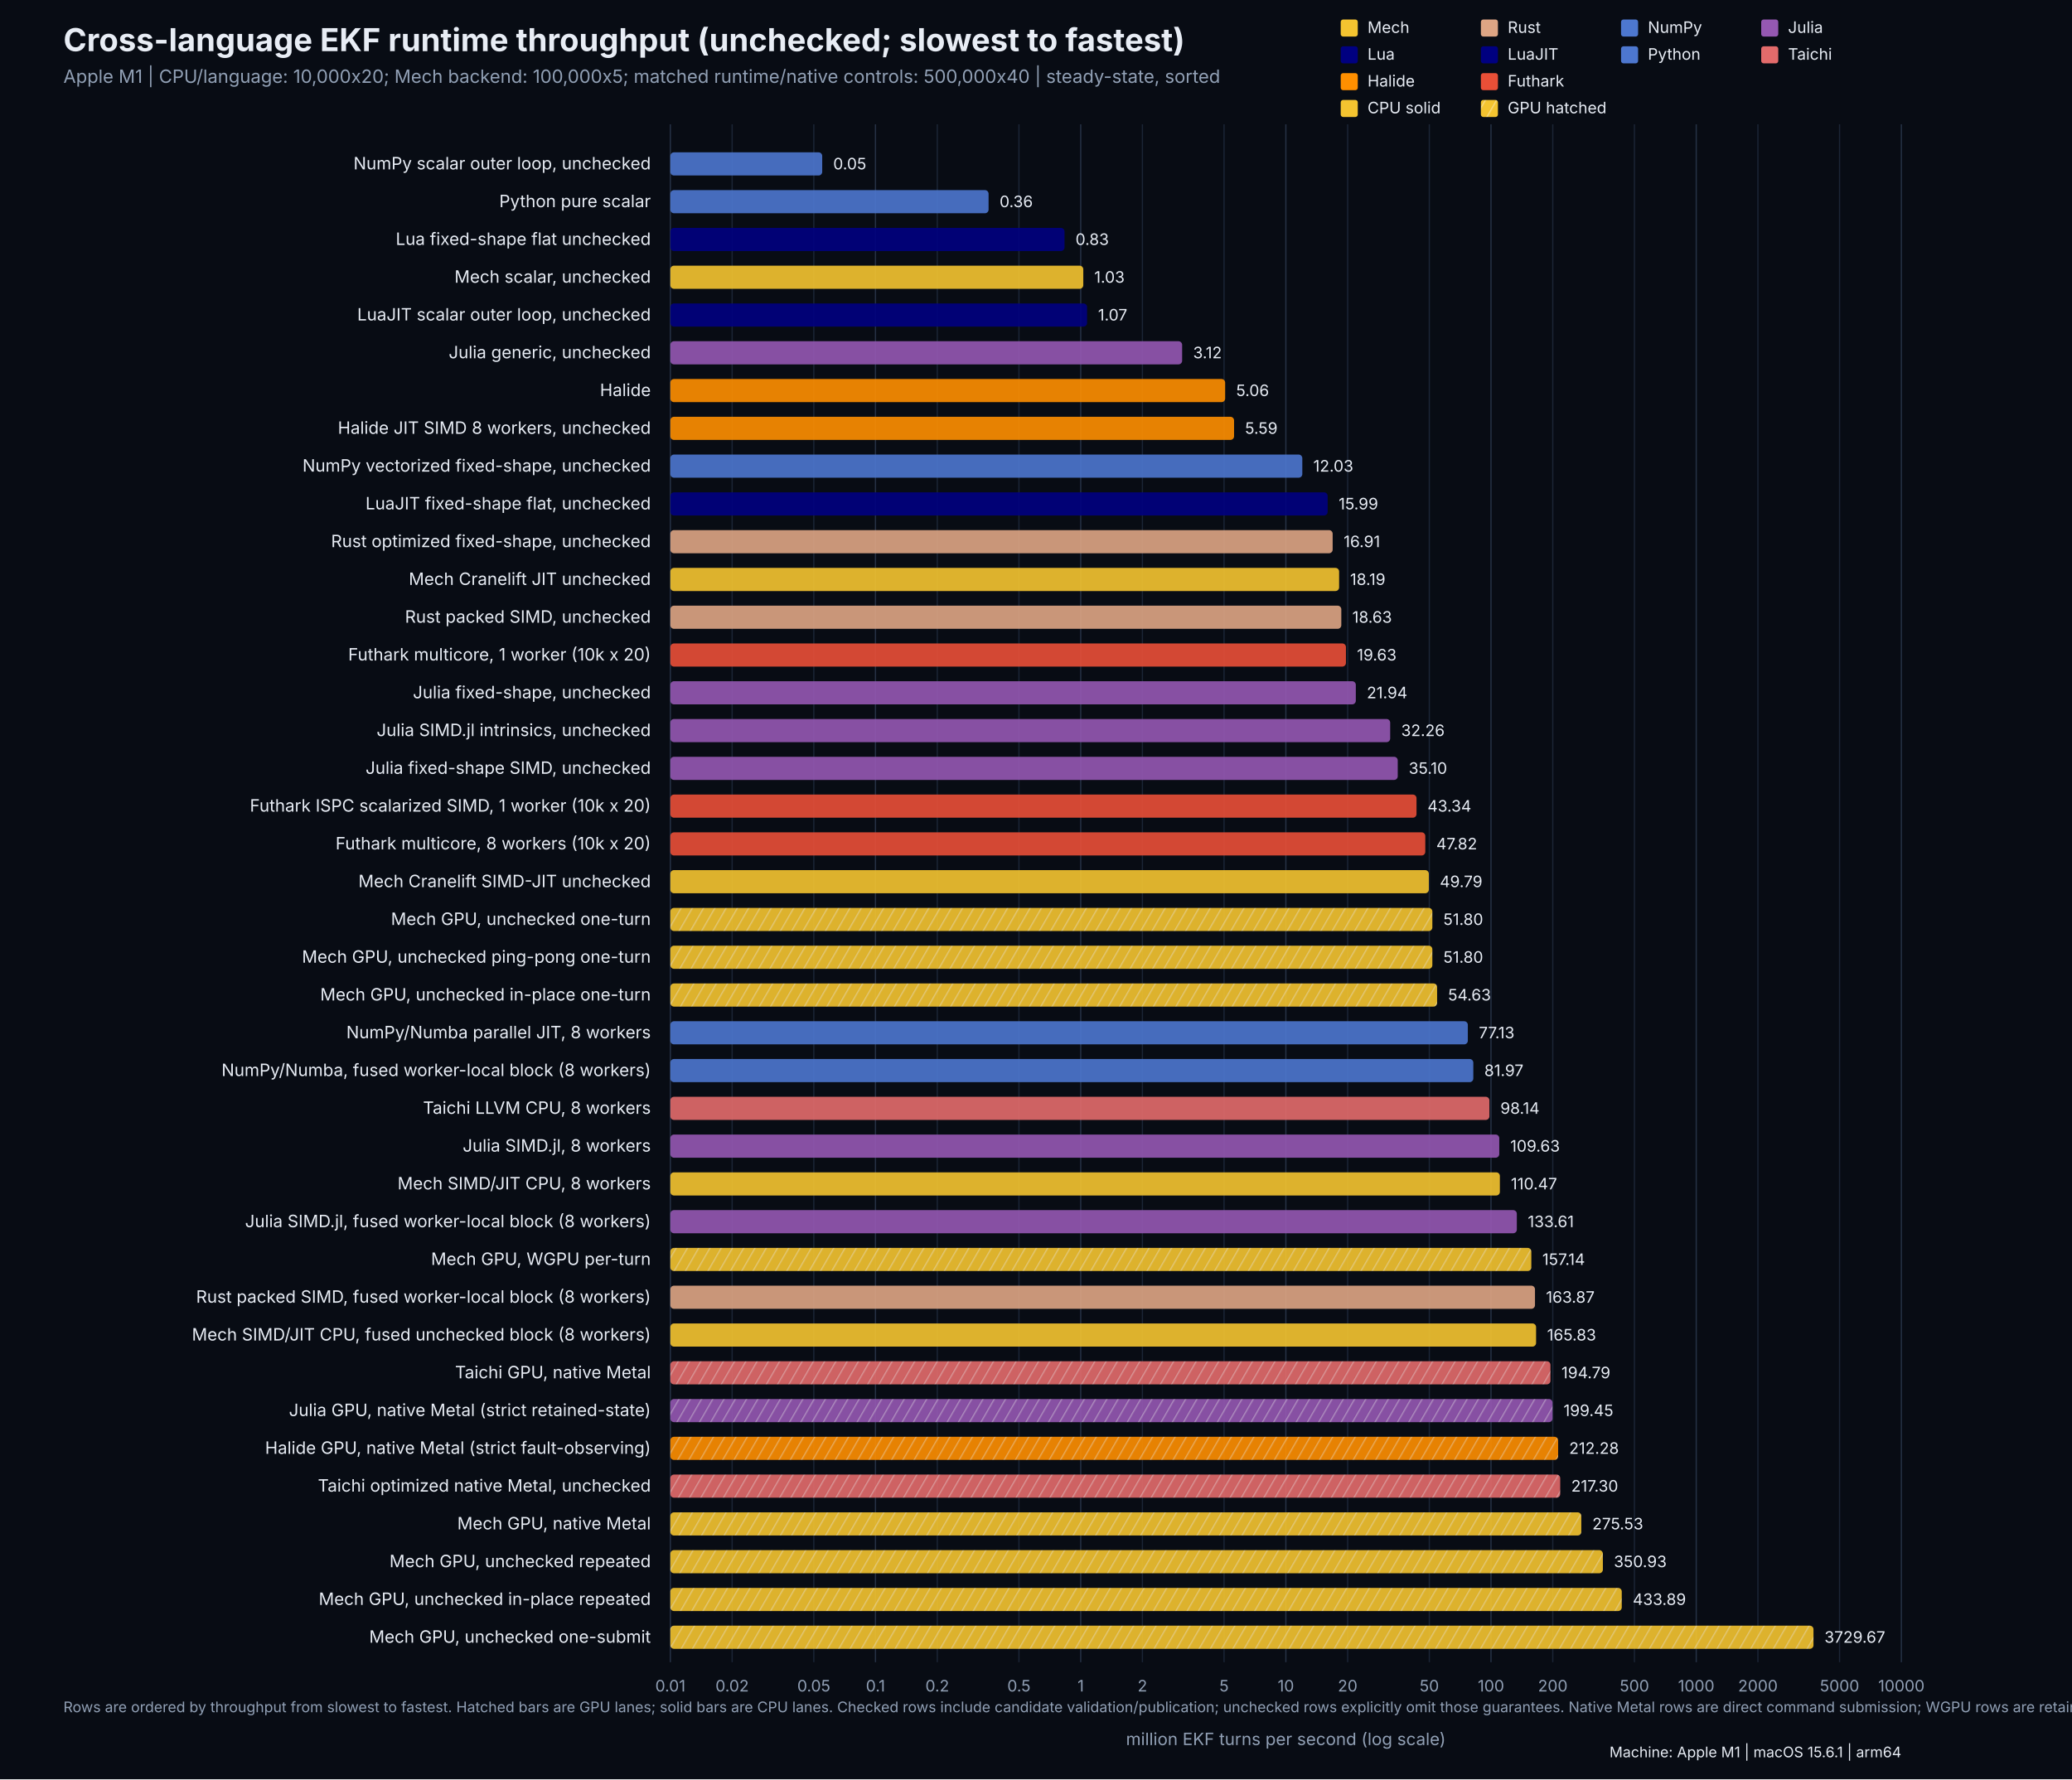
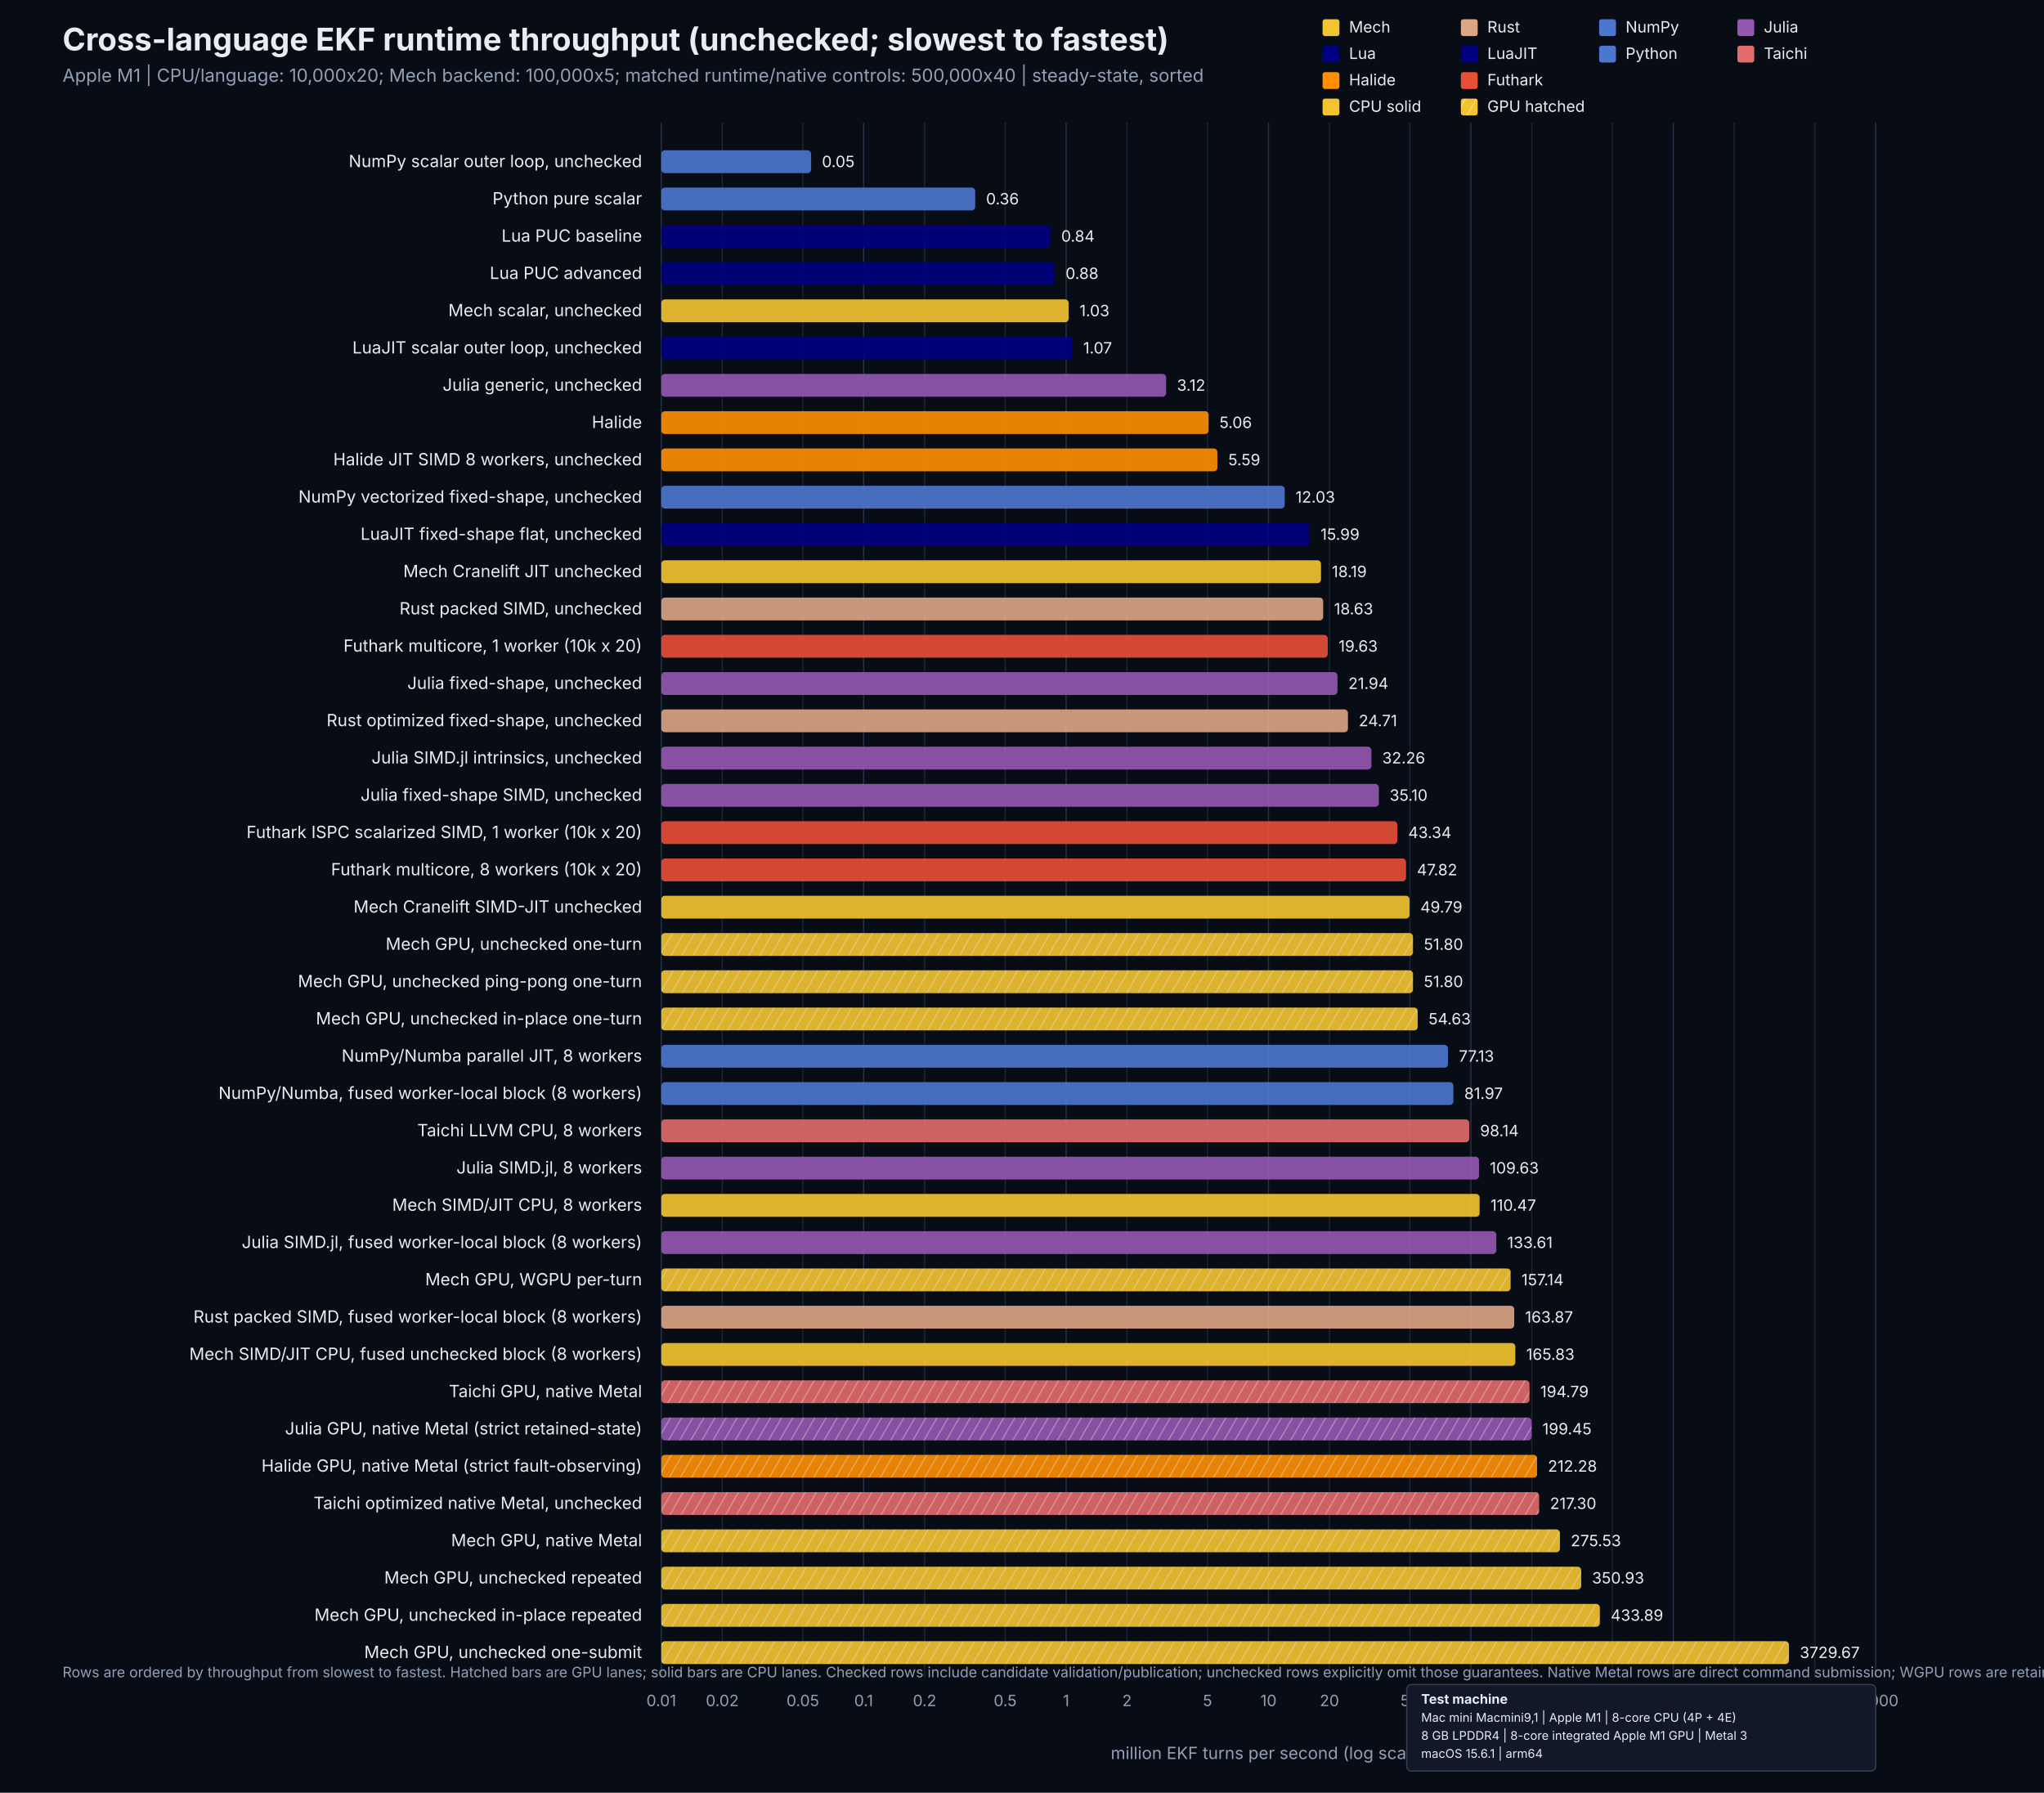
- <svg xmlns="http://www.w3.org/2000/svg" width="1700" height="1460" viewBox="0 0 1700 1460">
+ <svg xmlns="http://www.w3.org/2000/svg" width="1700" height="1491" viewBox="0 0 1700 1491">
  <rect width="100%" height="100%" fill="#080c14" />
  <defs>
    <pattern id="gpu-mech" width="8" height="8" patternUnits="userSpaceOnUse" patternTransform="rotate(30)">
      <rect width="8" height="8" fill="#f4c430" />
      <path d="M0 0V8" stroke="#ffffff" stroke-opacity="0.38" stroke-width="2" />
    </pattern>
    <pattern id="gpu-rust" width="8" height="8" patternUnits="userSpaceOnUse" patternTransform="rotate(30)">
      <rect width="8" height="8" fill="#dea584" />
      <path d="M0 0V8" stroke="#ffffff" stroke-opacity="0.38" stroke-width="2" />
    </pattern>
    <pattern id="gpu-numpy" width="8" height="8" patternUnits="userSpaceOnUse" patternTransform="rotate(30)">
      <rect width="8" height="8" fill="#4d77cf" />
      <path d="M0 0V8" stroke="#ffffff" stroke-opacity="0.38" stroke-width="2" />
    </pattern>
    <pattern id="gpu-julia" width="8" height="8" patternUnits="userSpaceOnUse" patternTransform="rotate(30)">
      <rect width="8" height="8" fill="#9558b2" />
      <path d="M0 0V8" stroke="#ffffff" stroke-opacity="0.38" stroke-width="2" />
    </pattern>
    <pattern id="gpu-lua" width="8" height="8" patternUnits="userSpaceOnUse" patternTransform="rotate(30)">
      <rect width="8" height="8" fill="#000080" />
      <path d="M0 0V8" stroke="#ffffff" stroke-opacity="0.38" stroke-width="2" />
    </pattern>
    <pattern id="gpu-luajit" width="8" height="8" patternUnits="userSpaceOnUse" patternTransform="rotate(30)">
      <rect width="8" height="8" fill="#000080" />
      <path d="M0 0V8" stroke="#ffffff" stroke-opacity="0.38" stroke-width="2" />
    </pattern>
    <pattern id="gpu-python" width="8" height="8" patternUnits="userSpaceOnUse" patternTransform="rotate(30)">
      <rect width="8" height="8" fill="#4d77cf" />
      <path d="M0 0V8" stroke="#ffffff" stroke-opacity="0.38" stroke-width="2" />
    </pattern>
    <pattern id="gpu-taichi" width="8" height="8" patternUnits="userSpaceOnUse" patternTransform="rotate(30)">
      <rect width="8" height="8" fill="#e36b6b" />
      <path d="M0 0V8" stroke="#ffffff" stroke-opacity="0.38" stroke-width="2" />
    </pattern>
    <pattern id="gpu-halide" width="8" height="8" patternUnits="userSpaceOnUse" patternTransform="rotate(30)">
      <rect width="8" height="8" fill="#ff8f00" />
      <path d="M0 0V8" stroke="#ffffff" stroke-opacity="0.38" stroke-width="2" />
    </pattern>
    <pattern id="gpu-futhark" width="8" height="8" patternUnits="userSpaceOnUse" patternTransform="rotate(30)">
      <rect width="8" height="8" fill="#e94f37" />
      <path d="M0 0V8" stroke="#ffffff" stroke-opacity="0.38" stroke-width="2" />
    </pattern>
  </defs>
  <style>text{font-family:-apple-system,BlinkMacSystemFont,"Segoe UI",sans-serif;fill:#e8edf5} .muted{fill:#91a0b5} .grid{stroke:#263246;stroke-width:1} .minor-grid{stroke:#1b2536;stroke-width:1} .axis{fill:#91a0b5;font-size:13px} .label{font-size:14px} .value{font-size:13px;font-variant-numeric:tabular-nums}</style>
  <text x="52" y="42" font-size="26" font-weight="700">Cross-language EKF runtime throughput (unchecked; slowest to fastest)</text>
  <text x="52" y="68" class="muted" font-size="15">Apple M1 | CPU/language: 10,000x20; Mech backend: 100,000x5; matched runtime/native controls: 500,000x40 | steady-state, sorted</text>
-   <line x1="550.0" y1="102" x2="550.0" y2="1364" class="grid" />
-   <text x="550.0" y="1388" text-anchor="middle" class="axis">0.01</text>
-   <line x1="600.7" y1="102" x2="600.7" y2="1364" class="minor-grid" />
-   <text x="600.7" y="1388" text-anchor="middle" class="axis">0.02</text>
-   <line x1="667.7" y1="102" x2="667.7" y2="1364" class="minor-grid" />
-   <text x="667.7" y="1388" text-anchor="middle" class="axis">0.05</text>
-   <line x1="718.3" y1="102" x2="718.3" y2="1364" class="grid" />
-   <text x="718.3" y="1388" text-anchor="middle" class="axis">0.1</text>
-   <line x1="769.0" y1="102" x2="769.0" y2="1364" class="minor-grid" />
-   <text x="769.0" y="1388" text-anchor="middle" class="axis">0.2</text>
-   <line x1="836.0" y1="102" x2="836.0" y2="1364" class="minor-grid" />
-   <text x="836.0" y="1388" text-anchor="middle" class="axis">0.5</text>
-   <line x1="886.7" y1="102" x2="886.7" y2="1364" class="grid" />
-   <text x="886.7" y="1388" text-anchor="middle" class="axis">1</text>
-   <line x1="937.3" y1="102" x2="937.3" y2="1364" class="minor-grid" />
-   <text x="937.3" y="1388" text-anchor="middle" class="axis">2</text>
-   <line x1="1004.3" y1="102" x2="1004.3" y2="1364" class="minor-grid" />
-   <text x="1004.3" y="1388" text-anchor="middle" class="axis">5</text>
-   <line x1="1055.0" y1="102" x2="1055.0" y2="1364" class="grid" />
-   <text x="1055.0" y="1388" text-anchor="middle" class="axis">10</text>
-   <line x1="1105.7" y1="102" x2="1105.7" y2="1364" class="minor-grid" />
-   <text x="1105.7" y="1388" text-anchor="middle" class="axis">20</text>
-   <line x1="1172.7" y1="102" x2="1172.7" y2="1364" class="minor-grid" />
-   <text x="1172.7" y="1388" text-anchor="middle" class="axis">50</text>
-   <line x1="1223.3" y1="102" x2="1223.3" y2="1364" class="grid" />
-   <text x="1223.3" y="1388" text-anchor="middle" class="axis">100</text>
-   <line x1="1274.0" y1="102" x2="1274.0" y2="1364" class="minor-grid" />
-   <text x="1274.0" y="1388" text-anchor="middle" class="axis">200</text>
-   <line x1="1341.0" y1="102" x2="1341.0" y2="1364" class="minor-grid" />
-   <text x="1341.0" y="1388" text-anchor="middle" class="axis">500</text>
-   <line x1="1391.7" y1="102" x2="1391.7" y2="1364" class="grid" />
-   <text x="1391.7" y="1388" text-anchor="middle" class="axis">1000</text>
-   <line x1="1442.3" y1="102" x2="1442.3" y2="1364" class="minor-grid" />
-   <text x="1442.3" y="1388" text-anchor="middle" class="axis">2000</text>
-   <line x1="1509.3" y1="102" x2="1509.3" y2="1364" class="minor-grid" />
-   <text x="1509.3" y="1388" text-anchor="middle" class="axis">5000</text>
-   <line x1="1560.0" y1="102" x2="1560.0" y2="1364" class="grid" />
-   <text x="1560.0" y="1388" text-anchor="middle" class="axis">10000</text>
-   <text x="1055.0" y="1432" text-anchor="middle" class="muted" font-size="14">million EKF turns per second (log scale)</text>
+   <line x1="550.0" y1="102" x2="550.0" y2="1395" class="grid" />
+   <text x="550.0" y="1419" text-anchor="middle" class="axis">0.01</text>
+   <line x1="600.7" y1="102" x2="600.7" y2="1395" class="minor-grid" />
+   <text x="600.7" y="1419" text-anchor="middle" class="axis">0.02</text>
+   <line x1="667.7" y1="102" x2="667.7" y2="1395" class="minor-grid" />
+   <text x="667.7" y="1419" text-anchor="middle" class="axis">0.05</text>
+   <line x1="718.3" y1="102" x2="718.3" y2="1395" class="grid" />
+   <text x="718.3" y="1419" text-anchor="middle" class="axis">0.1</text>
+   <line x1="769.0" y1="102" x2="769.0" y2="1395" class="minor-grid" />
+   <text x="769.0" y="1419" text-anchor="middle" class="axis">0.2</text>
+   <line x1="836.0" y1="102" x2="836.0" y2="1395" class="minor-grid" />
+   <text x="836.0" y="1419" text-anchor="middle" class="axis">0.5</text>
+   <line x1="886.7" y1="102" x2="886.7" y2="1395" class="grid" />
+   <text x="886.7" y="1419" text-anchor="middle" class="axis">1</text>
+   <line x1="937.3" y1="102" x2="937.3" y2="1395" class="minor-grid" />
+   <text x="937.3" y="1419" text-anchor="middle" class="axis">2</text>
+   <line x1="1004.3" y1="102" x2="1004.3" y2="1395" class="minor-grid" />
+   <text x="1004.3" y="1419" text-anchor="middle" class="axis">5</text>
+   <line x1="1055.0" y1="102" x2="1055.0" y2="1395" class="grid" />
+   <text x="1055.0" y="1419" text-anchor="middle" class="axis">10</text>
+   <line x1="1105.7" y1="102" x2="1105.7" y2="1395" class="minor-grid" />
+   <text x="1105.7" y="1419" text-anchor="middle" class="axis">20</text>
+   <line x1="1172.7" y1="102" x2="1172.7" y2="1395" class="minor-grid" />
+   <text x="1172.7" y="1419" text-anchor="middle" class="axis">50</text>
+   <line x1="1223.3" y1="102" x2="1223.3" y2="1395" class="grid" />
+   <text x="1223.3" y="1419" text-anchor="middle" class="axis">100</text>
+   <line x1="1274.0" y1="102" x2="1274.0" y2="1395" class="minor-grid" />
+   <text x="1274.0" y="1419" text-anchor="middle" class="axis">200</text>
+   <line x1="1341.0" y1="102" x2="1341.0" y2="1395" class="minor-grid" />
+   <text x="1341.0" y="1419" text-anchor="middle" class="axis">500</text>
+   <line x1="1391.7" y1="102" x2="1391.7" y2="1395" class="grid" />
+   <text x="1391.7" y="1419" text-anchor="middle" class="axis">1000</text>
+   <line x1="1442.3" y1="102" x2="1442.3" y2="1395" class="minor-grid" />
+   <text x="1442.3" y="1419" text-anchor="middle" class="axis">2000</text>
+   <line x1="1509.3" y1="102" x2="1509.3" y2="1395" class="minor-grid" />
+   <text x="1509.3" y="1419" text-anchor="middle" class="axis">5000</text>
+   <line x1="1560.0" y1="102" x2="1560.0" y2="1395" class="grid" />
+   <text x="1560.0" y="1419" text-anchor="middle" class="axis">10000</text>
+   <text x="1055.0" y="1463" text-anchor="middle" class="muted" font-size="14">million EKF turns per second (log scale)</text>
  <rect x="1100" y="16" width="14" height="14" rx="2" fill="#f4c430" />
  <text x="1122" y="27" font-size="13">Mech</text>
  <rect x="1215" y="16" width="14" height="14" rx="2" fill="#dea584" />
  <text x="1237" y="27" font-size="13">Rust</text>
  <rect x="1330" y="16" width="14" height="14" rx="2" fill="#4d77cf" />
  <text x="1352" y="27" font-size="13">NumPy</text>
  <rect x="1445" y="16" width="14" height="14" rx="2" fill="#9558b2" />
  <text x="1467" y="27" font-size="13">Julia</text>
  <rect x="1100" y="38" width="14" height="14" rx="2" fill="#000080" />
  <text x="1122" y="49" font-size="13">Lua</text>
  <rect x="1215" y="38" width="14" height="14" rx="2" fill="#000080" />
  <text x="1237" y="49" font-size="13">LuaJIT</text>
  <rect x="1330" y="38" width="14" height="14" rx="2" fill="#4d77cf" />
  <text x="1352" y="49" font-size="13">Python</text>
  <rect x="1445" y="38" width="14" height="14" rx="2" fill="#e36b6b" />
  <text x="1467" y="49" font-size="13">Taichi</text>
  <rect x="1100" y="60" width="14" height="14" rx="2" fill="#ff8f00" />
  <text x="1122" y="71" font-size="13">Halide</text>
  <rect x="1215" y="60" width="14" height="14" rx="2" fill="#e94f37" />
  <text x="1237" y="71" font-size="13">Futhark</text>
  <rect x="1100" y="82" width="14" height="14" rx="2" fill="#f4c430" />
  <text x="1122" y="93" font-size="13">CPU solid</text>
  <rect x="1215" y="82" width="14" height="14" rx="2" fill="url(#gpu-mech)" />
  <text x="1237" y="93" font-size="13">GPU hatched</text>
  <text x="534" y="139" text-anchor="end" class="label">NumPy scalar outer loop, unchecked</text>
  <rect x="550" y="125" width="124.6" height="19" rx="3" fill="#4d77cf" opacity="0.9" />
  <text x="683.6" y="139" class="value">0.05</text>
  <text x="534" y="170" text-anchor="end" class="label">Python pure scalar</text>
  <rect x="550" y="156" width="261.1" height="19" rx="3" fill="#4d77cf" opacity="0.9" />
  <text x="820.1" y="170" class="value">0.36</text>
-   <text x="534" y="201" text-anchor="end" class="label">Lua fixed-shape flat unchecked</text>
-   <rect x="550" y="187" width="323.4" height="19" rx="3" fill="#000080" opacity="0.9" />
-   <text x="882.4" y="201" class="value">0.83</text>
-   <text x="534" y="232" text-anchor="end" class="label">Mech scalar, unchecked</text>
-   <rect x="550" y="218" width="338.8" height="19" rx="3" fill="#f4c430" opacity="0.9" />
-   <text x="897.8" y="232" class="value">1.03</text>
-   <text x="534" y="263" text-anchor="end" class="label">LuaJIT scalar outer loop, unchecked</text>
-   <rect x="550" y="249" width="341.9" height="19" rx="3" fill="#000080" opacity="0.9" />
-   <text x="900.9" y="263" class="value">1.07</text>
-   <text x="534" y="294" text-anchor="end" class="label">Julia generic, unchecked</text>
-   <rect x="550" y="280" width="419.9" height="19" rx="3" fill="#9558b2" opacity="0.9" />
-   <text x="978.9" y="294" class="value">3.12</text>
-   <text x="534" y="325" text-anchor="end" class="label">Halide</text>
-   <rect x="550" y="311" width="455.2" height="19" rx="3" fill="#ff8f00" opacity="0.9" />
-   <text x="1014.2" y="325" class="value">5.06</text>
-   <text x="534" y="356" text-anchor="end" class="label">Halide JIT SIMD 8 workers, unchecked</text>
-   <rect x="550" y="342" width="462.5" height="19" rx="3" fill="#ff8f00" opacity="0.9" />
-   <text x="1021.5" y="356" class="value">5.59</text>
-   <text x="534" y="387" text-anchor="end" class="label">NumPy vectorized fixed-shape, unchecked</text>
-   <rect x="550" y="373" width="518.5" height="19" rx="3" fill="#4d77cf" opacity="0.9" />
-   <text x="1077.5" y="387" class="value">12.03</text>
-   <text x="534" y="418" text-anchor="end" class="label">LuaJIT fixed-shape flat, unchecked</text>
-   <rect x="550" y="404" width="539.3" height="19" rx="3" fill="#000080" opacity="0.9" />
-   <text x="1098.3" y="418" class="value">15.99</text>
-   <text x="534" y="449" text-anchor="end" class="label">Rust optimized fixed-shape, unchecked</text>
-   <rect x="550" y="435" width="543.4" height="19" rx="3" fill="#dea584" opacity="0.9" />
-   <text x="1102.4" y="449" class="value">16.91</text>
+   <text x="534" y="201" text-anchor="end" class="label">Lua PUC baseline</text>
+   <rect x="550" y="187" width="323.6" height="19" rx="3" fill="#000080" opacity="0.9" />
+   <text x="882.6" y="201" class="value">0.84</text>
+   <text x="534" y="232" text-anchor="end" class="label">Lua PUC advanced</text>
+   <rect x="550" y="218" width="327.2" height="19" rx="3" fill="#000080" opacity="0.9" />
+   <text x="886.2" y="232" class="value">0.88</text>
+   <text x="534" y="263" text-anchor="end" class="label">Mech scalar, unchecked</text>
+   <rect x="550" y="249" width="338.8" height="19" rx="3" fill="#f4c430" opacity="0.9" />
+   <text x="897.8" y="263" class="value">1.03</text>
+   <text x="534" y="294" text-anchor="end" class="label">LuaJIT scalar outer loop, unchecked</text>
+   <rect x="550" y="280" width="341.9" height="19" rx="3" fill="#000080" opacity="0.9" />
+   <text x="900.9" y="294" class="value">1.07</text>
+   <text x="534" y="325" text-anchor="end" class="label">Julia generic, unchecked</text>
+   <rect x="550" y="311" width="419.9" height="19" rx="3" fill="#9558b2" opacity="0.9" />
+   <text x="978.9" y="325" class="value">3.12</text>
+   <text x="534" y="356" text-anchor="end" class="label">Halide</text>
+   <rect x="550" y="342" width="455.2" height="19" rx="3" fill="#ff8f00" opacity="0.9" />
+   <text x="1014.2" y="356" class="value">5.06</text>
+   <text x="534" y="387" text-anchor="end" class="label">Halide JIT SIMD 8 workers, unchecked</text>
+   <rect x="550" y="373" width="462.5" height="19" rx="3" fill="#ff8f00" opacity="0.9" />
+   <text x="1021.5" y="387" class="value">5.59</text>
+   <text x="534" y="418" text-anchor="end" class="label">NumPy vectorized fixed-shape, unchecked</text>
+   <rect x="550" y="404" width="518.5" height="19" rx="3" fill="#4d77cf" opacity="0.9" />
+   <text x="1077.5" y="418" class="value">12.03</text>
+   <text x="534" y="449" text-anchor="end" class="label">LuaJIT fixed-shape flat, unchecked</text>
+   <rect x="550" y="435" width="539.3" height="19" rx="3" fill="#000080" opacity="0.9" />
+   <text x="1098.3" y="449" class="value">15.99</text>
  <text x="534" y="480" text-anchor="end" class="label">Mech Cranelift JIT unchecked</text>
  <rect x="550" y="466" width="548.7" height="19" rx="3" fill="#f4c430" opacity="0.9" />
  <text x="1107.7" y="480" class="value">18.19</text>
  <text x="534" y="511" text-anchor="end" class="label">Rust packed SIMD, unchecked</text>
  <rect x="550" y="497" width="550.5" height="19" rx="3" fill="#dea584" opacity="0.9" />
  <text x="1109.5" y="511" class="value">18.63</text>
  <text x="534" y="542" text-anchor="end" class="label">Futhark multicore, 1 worker (10k x 20)</text>
  <rect x="550" y="528" width="554.3" height="19" rx="3" fill="#e94f37" opacity="0.9" />
  <text x="1113.3" y="542" class="value">19.63</text>
  <text x="534" y="573" text-anchor="end" class="label">Julia fixed-shape, unchecked</text>
  <rect x="550" y="559" width="562.4" height="19" rx="3" fill="#9558b2" opacity="0.9" />
  <text x="1121.4" y="573" class="value">21.94</text>
-   <text x="534" y="604" text-anchor="end" class="label">Julia SIMD.jl intrinsics, unchecked</text>
-   <rect x="550" y="590" width="590.6" height="19" rx="3" fill="#9558b2" opacity="0.9" />
-   <text x="1149.6" y="604" class="value">32.26</text>
-   <text x="534" y="635" text-anchor="end" class="label">Julia fixed-shape SIMD, unchecked</text>
-   <rect x="550" y="621" width="596.8" height="19" rx="3" fill="#9558b2" opacity="0.9" />
-   <text x="1155.8" y="635" class="value">35.10</text>
-   <text x="534" y="666" text-anchor="end" class="label">Futhark ISPC scalarized SIMD, 1 worker (10k x 20)</text>
-   <rect x="550" y="652" width="612.2" height="19" rx="3" fill="#e94f37" opacity="0.9" />
-   <text x="1171.2" y="666" class="value">43.34</text>
-   <text x="534" y="697" text-anchor="end" class="label">Futhark multicore, 8 workers (10k x 20)</text>
-   <rect x="550" y="683" width="619.4" height="19" rx="3" fill="#e94f37" opacity="0.9" />
-   <text x="1178.4" y="697" class="value">47.82</text>
-   <text x="534" y="728" text-anchor="end" class="label">Mech Cranelift SIMD-JIT unchecked</text>
-   <rect x="550" y="714" width="622.3" height="19" rx="3" fill="#f4c430" opacity="0.9" />
-   <text x="1181.3" y="728" class="value">49.79</text>
-   <text x="534" y="759" text-anchor="end" class="label">Mech GPU, unchecked one-turn</text>
-   <rect x="550" y="745" width="625.2" height="19" rx="3" fill="url(#gpu-mech)" opacity="0.9" />
-   <text x="1184.2" y="759" class="value">51.80</text>
-   <text x="534" y="790" text-anchor="end" class="label">Mech GPU, unchecked ping-pong one-turn</text>
+   <text x="534" y="604" text-anchor="end" class="label">Rust optimized fixed-shape, unchecked</text>
+   <rect x="550" y="590" width="571.1" height="19" rx="3" fill="#dea584" opacity="0.9" />
+   <text x="1130.1" y="604" class="value">24.71</text>
+   <text x="534" y="635" text-anchor="end" class="label">Julia SIMD.jl intrinsics, unchecked</text>
+   <rect x="550" y="621" width="590.6" height="19" rx="3" fill="#9558b2" opacity="0.9" />
+   <text x="1149.6" y="635" class="value">32.26</text>
+   <text x="534" y="666" text-anchor="end" class="label">Julia fixed-shape SIMD, unchecked</text>
+   <rect x="550" y="652" width="596.8" height="19" rx="3" fill="#9558b2" opacity="0.9" />
+   <text x="1155.8" y="666" class="value">35.10</text>
+   <text x="534" y="697" text-anchor="end" class="label">Futhark ISPC scalarized SIMD, 1 worker (10k x 20)</text>
+   <rect x="550" y="683" width="612.2" height="19" rx="3" fill="#e94f37" opacity="0.9" />
+   <text x="1171.2" y="697" class="value">43.34</text>
+   <text x="534" y="728" text-anchor="end" class="label">Futhark multicore, 8 workers (10k x 20)</text>
+   <rect x="550" y="714" width="619.4" height="19" rx="3" fill="#e94f37" opacity="0.9" />
+   <text x="1178.4" y="728" class="value">47.82</text>
+   <text x="534" y="759" text-anchor="end" class="label">Mech Cranelift SIMD-JIT unchecked</text>
+   <rect x="550" y="745" width="622.3" height="19" rx="3" fill="#f4c430" opacity="0.9" />
+   <text x="1181.3" y="759" class="value">49.79</text>
+   <text x="534" y="790" text-anchor="end" class="label">Mech GPU, unchecked one-turn</text>
  <rect x="550" y="776" width="625.2" height="19" rx="3" fill="url(#gpu-mech)" opacity="0.9" />
  <text x="1184.2" y="790" class="value">51.80</text>
-   <text x="534" y="821" text-anchor="end" class="label">Mech GPU, unchecked in-place one-turn</text>
-   <rect x="550" y="807" width="629.1" height="19" rx="3" fill="url(#gpu-mech)" opacity="0.9" />
-   <text x="1188.1" y="821" class="value">54.63</text>
-   <text x="534" y="852" text-anchor="end" class="label">NumPy/Numba parallel JIT, 8 workers</text>
-   <rect x="550" y="838" width="654.3" height="19" rx="3" fill="#4d77cf" opacity="0.9" />
-   <text x="1213.3" y="852" class="value">77.13</text>
-   <text x="534" y="883" text-anchor="end" class="label">NumPy/Numba, fused worker-local block (8 workers)</text>
-   <rect x="550" y="869" width="658.8" height="19" rx="3" fill="#4d77cf" opacity="0.9" />
-   <text x="1217.8" y="883" class="value">81.97</text>
-   <text x="534" y="914" text-anchor="end" class="label">Taichi LLVM CPU, 8 workers</text>
-   <rect x="550" y="900" width="672.0" height="19" rx="3" fill="#e36b6b" opacity="0.9" />
-   <text x="1231.0" y="914" class="value">98.14</text>
-   <text x="534" y="945" text-anchor="end" class="label">Julia SIMD.jl, 8 workers</text>
-   <rect x="550" y="931" width="680.1" height="19" rx="3" fill="#9558b2" opacity="0.9" />
-   <text x="1239.1" y="945" class="value">109.63</text>
-   <text x="534" y="976" text-anchor="end" class="label">Mech SIMD/JIT CPU, 8 workers</text>
-   <rect x="550" y="962" width="680.6" height="19" rx="3" fill="#f4c430" opacity="0.9" />
-   <text x="1239.6" y="976" class="value">110.47</text>
-   <text x="534" y="1007" text-anchor="end" class="label">Julia SIMD.jl, fused worker-local block (8 workers)</text>
-   <rect x="550" y="993" width="694.5" height="19" rx="3" fill="#9558b2" opacity="0.9" />
-   <text x="1253.5" y="1007" class="value">133.61</text>
-   <text x="534" y="1038" text-anchor="end" class="label">Mech GPU, WGPU per-turn</text>
-   <rect x="550" y="1024" width="706.4" height="19" rx="3" fill="url(#gpu-mech)" opacity="0.9" />
-   <text x="1265.4" y="1038" class="value">157.14</text>
-   <text x="534" y="1069" text-anchor="end" class="label">Rust packed SIMD, fused worker-local block (8 workers)</text>
-   <rect x="550" y="1055" width="709.4" height="19" rx="3" fill="#dea584" opacity="0.9" />
-   <text x="1268.4" y="1069" class="value">163.87</text>
-   <text x="534" y="1100" text-anchor="end" class="label">Mech SIMD/JIT CPU, fused unchecked block (8 workers)</text>
-   <rect x="550" y="1086" width="710.3" height="19" rx="3" fill="#f4c430" opacity="0.9" />
-   <text x="1269.3" y="1100" class="value">165.83</text>
-   <text x="534" y="1131" text-anchor="end" class="label">Taichi GPU, native Metal</text>
-   <rect x="550" y="1117" width="722.1" height="19" rx="3" fill="url(#gpu-taichi)" opacity="0.9" />
-   <text x="1281.1" y="1131" class="value">194.79</text>
-   <text x="534" y="1162" text-anchor="end" class="label">Julia GPU, native Metal (strict retained-state)</text>
-   <rect x="550" y="1148" width="723.8" height="19" rx="3" fill="url(#gpu-julia)" opacity="0.9" />
-   <text x="1282.8" y="1162" class="value">199.45</text>
-   <text x="534" y="1193" text-anchor="end" class="label">Halide GPU, native Metal (strict fault-observing)</text>
-   <rect x="550" y="1179" width="728.4" height="19" rx="3" fill="url(#gpu-halide)" opacity="0.9" />
-   <text x="1287.4" y="1193" class="value">212.28</text>
-   <text x="534" y="1224" text-anchor="end" class="label">Taichi optimized native Metal, unchecked</text>
-   <rect x="550" y="1210" width="730.1" height="19" rx="3" fill="url(#gpu-taichi)" opacity="0.9" />
-   <text x="1289.1" y="1224" class="value">217.30</text>
-   <text x="534" y="1255" text-anchor="end" class="label">Mech GPU, native Metal</text>
-   <rect x="550" y="1241" width="747.4" height="19" rx="3" fill="url(#gpu-mech)" opacity="0.9" />
-   <text x="1306.4" y="1255" class="value">275.53</text>
-   <text x="534" y="1286" text-anchor="end" class="label">Mech GPU, unchecked repeated</text>
-   <rect x="550" y="1272" width="765.1" height="19" rx="3" fill="url(#gpu-mech)" opacity="0.9" />
-   <text x="1324.1" y="1286" class="value">350.93</text>
-   <text x="534" y="1317" text-anchor="end" class="label">Mech GPU, unchecked in-place repeated</text>
-   <rect x="550" y="1303" width="780.6" height="19" rx="3" fill="url(#gpu-mech)" opacity="0.9" />
-   <text x="1339.6" y="1317" class="value">433.89</text>
-   <text x="534" y="1348" text-anchor="end" class="label">Mech GPU, unchecked one-submit</text>
-   <rect x="550" y="1334" width="937.9" height="19" rx="3" fill="url(#gpu-mech)" opacity="0.9" />
-   <text x="1496.9" y="1348" class="value">3729.67</text>
-   <text x="52" y="1405" class="muted" font-size="12">Rows are ordered by throughput from slowest to fastest. Hatched bars are GPU lanes; solid bars are CPU lanes. Checked rows include candidate validation/publication; unchecked rows explicitly omit those guarantees. Native Metal rows are direct command submission; WGPU rows are retained as a portable transport control. Futhark multicore rows show worker count explicitly; only the 1-worker row is a single-core comparison. Compilation, allocation, warmup, and final readback are excluded from the timed region.</text>
-   <text x="1560" y="1442" text-anchor="end" fill="#91a0b5" font-size="12">Machine: Apple M1 | macOS 15.6.1 | arm64</text>
+   <text x="534" y="821" text-anchor="end" class="label">Mech GPU, unchecked ping-pong one-turn</text>
+   <rect x="550" y="807" width="625.2" height="19" rx="3" fill="url(#gpu-mech)" opacity="0.9" />
+   <text x="1184.2" y="821" class="value">51.80</text>
+   <text x="534" y="852" text-anchor="end" class="label">Mech GPU, unchecked in-place one-turn</text>
+   <rect x="550" y="838" width="629.1" height="19" rx="3" fill="url(#gpu-mech)" opacity="0.9" />
+   <text x="1188.1" y="852" class="value">54.63</text>
+   <text x="534" y="883" text-anchor="end" class="label">NumPy/Numba parallel JIT, 8 workers</text>
+   <rect x="550" y="869" width="654.3" height="19" rx="3" fill="#4d77cf" opacity="0.9" />
+   <text x="1213.3" y="883" class="value">77.13</text>
+   <text x="534" y="914" text-anchor="end" class="label">NumPy/Numba, fused worker-local block (8 workers)</text>
+   <rect x="550" y="900" width="658.8" height="19" rx="3" fill="#4d77cf" opacity="0.9" />
+   <text x="1217.8" y="914" class="value">81.97</text>
+   <text x="534" y="945" text-anchor="end" class="label">Taichi LLVM CPU, 8 workers</text>
+   <rect x="550" y="931" width="672.0" height="19" rx="3" fill="#e36b6b" opacity="0.9" />
+   <text x="1231.0" y="945" class="value">98.14</text>
+   <text x="534" y="976" text-anchor="end" class="label">Julia SIMD.jl, 8 workers</text>
+   <rect x="550" y="962" width="680.1" height="19" rx="3" fill="#9558b2" opacity="0.9" />
+   <text x="1239.1" y="976" class="value">109.63</text>
+   <text x="534" y="1007" text-anchor="end" class="label">Mech SIMD/JIT CPU, 8 workers</text>
+   <rect x="550" y="993" width="680.6" height="19" rx="3" fill="#f4c430" opacity="0.9" />
+   <text x="1239.6" y="1007" class="value">110.47</text>
+   <text x="534" y="1038" text-anchor="end" class="label">Julia SIMD.jl, fused worker-local block (8 workers)</text>
+   <rect x="550" y="1024" width="694.5" height="19" rx="3" fill="#9558b2" opacity="0.9" />
+   <text x="1253.5" y="1038" class="value">133.61</text>
+   <text x="534" y="1069" text-anchor="end" class="label">Mech GPU, WGPU per-turn</text>
+   <rect x="550" y="1055" width="706.4" height="19" rx="3" fill="url(#gpu-mech)" opacity="0.9" />
+   <text x="1265.4" y="1069" class="value">157.14</text>
+   <text x="534" y="1100" text-anchor="end" class="label">Rust packed SIMD, fused worker-local block (8 workers)</text>
+   <rect x="550" y="1086" width="709.4" height="19" rx="3" fill="#dea584" opacity="0.9" />
+   <text x="1268.4" y="1100" class="value">163.87</text>
+   <text x="534" y="1131" text-anchor="end" class="label">Mech SIMD/JIT CPU, fused unchecked block (8 workers)</text>
+   <rect x="550" y="1117" width="710.3" height="19" rx="3" fill="#f4c430" opacity="0.9" />
+   <text x="1269.3" y="1131" class="value">165.83</text>
+   <text x="534" y="1162" text-anchor="end" class="label">Taichi GPU, native Metal</text>
+   <rect x="550" y="1148" width="722.1" height="19" rx="3" fill="url(#gpu-taichi)" opacity="0.9" />
+   <text x="1281.1" y="1162" class="value">194.79</text>
+   <text x="534" y="1193" text-anchor="end" class="label">Julia GPU, native Metal (strict retained-state)</text>
+   <rect x="550" y="1179" width="723.8" height="19" rx="3" fill="url(#gpu-julia)" opacity="0.9" />
+   <text x="1282.8" y="1193" class="value">199.45</text>
+   <text x="534" y="1224" text-anchor="end" class="label">Halide GPU, native Metal (strict fault-observing)</text>
+   <rect x="550" y="1210" width="728.4" height="19" rx="3" fill="url(#gpu-halide)" opacity="0.9" />
+   <text x="1287.4" y="1224" class="value">212.28</text>
+   <text x="534" y="1255" text-anchor="end" class="label">Taichi optimized native Metal, unchecked</text>
+   <rect x="550" y="1241" width="730.1" height="19" rx="3" fill="url(#gpu-taichi)" opacity="0.9" />
+   <text x="1289.1" y="1255" class="value">217.30</text>
+   <text x="534" y="1286" text-anchor="end" class="label">Mech GPU, native Metal</text>
+   <rect x="550" y="1272" width="747.4" height="19" rx="3" fill="url(#gpu-mech)" opacity="0.9" />
+   <text x="1306.4" y="1286" class="value">275.53</text>
+   <text x="534" y="1317" text-anchor="end" class="label">Mech GPU, unchecked repeated</text>
+   <rect x="550" y="1303" width="765.1" height="19" rx="3" fill="url(#gpu-mech)" opacity="0.9" />
+   <text x="1324.1" y="1317" class="value">350.93</text>
+   <text x="534" y="1348" text-anchor="end" class="label">Mech GPU, unchecked in-place repeated</text>
+   <rect x="550" y="1334" width="780.6" height="19" rx="3" fill="url(#gpu-mech)" opacity="0.9" />
+   <text x="1339.6" y="1348" class="value">433.89</text>
+   <text x="534" y="1379" text-anchor="end" class="label">Mech GPU, unchecked one-submit</text>
+   <rect x="550" y="1365" width="937.9" height="19" rx="3" fill="url(#gpu-mech)" opacity="0.9" />
+   <text x="1496.9" y="1379" class="value">3729.67</text>
+   <text x="52" y="1395" class="muted" font-size="12">Rows are ordered by throughput from slowest to fastest. Hatched bars are GPU lanes; solid bars are CPU lanes. Checked rows include candidate validation/publication; unchecked rows explicitly omit those guarantees. Native Metal rows are direct command submission; WGPU rows are retained as a portable transport control. Futhark multicore rows show worker count explicitly; only the 1-worker row is a single-core comparison. Compilation, allocation, warmup, and final readback are excluded from the timed region.</text>
+   <g aria-label="Test machine">
+     <rect x="1170" y="1401" width="390" height="72" rx="4" fill="#111827" stroke="#334155" />
+     <text x="1182" y="1417" fill="#e8edf5" font-size="11" font-weight="700">Test machine</text>
+     <text x="1182" y="1432" fill="#91a0b5" font-size="10">Mac mini Macmini9,1 | Apple M1 | 8-core CPU (4P + 4E)</text>
+     <text x="1182" y="1447" fill="#91a0b5" font-size="10">8 GB LPDDR4 | 8-core integrated Apple M1 GPU | Metal 3</text>
+     <text x="1182" y="1462" fill="#91a0b5" font-size="10">macOS 15.6.1 | arm64</text>
+   </g>
</svg>
